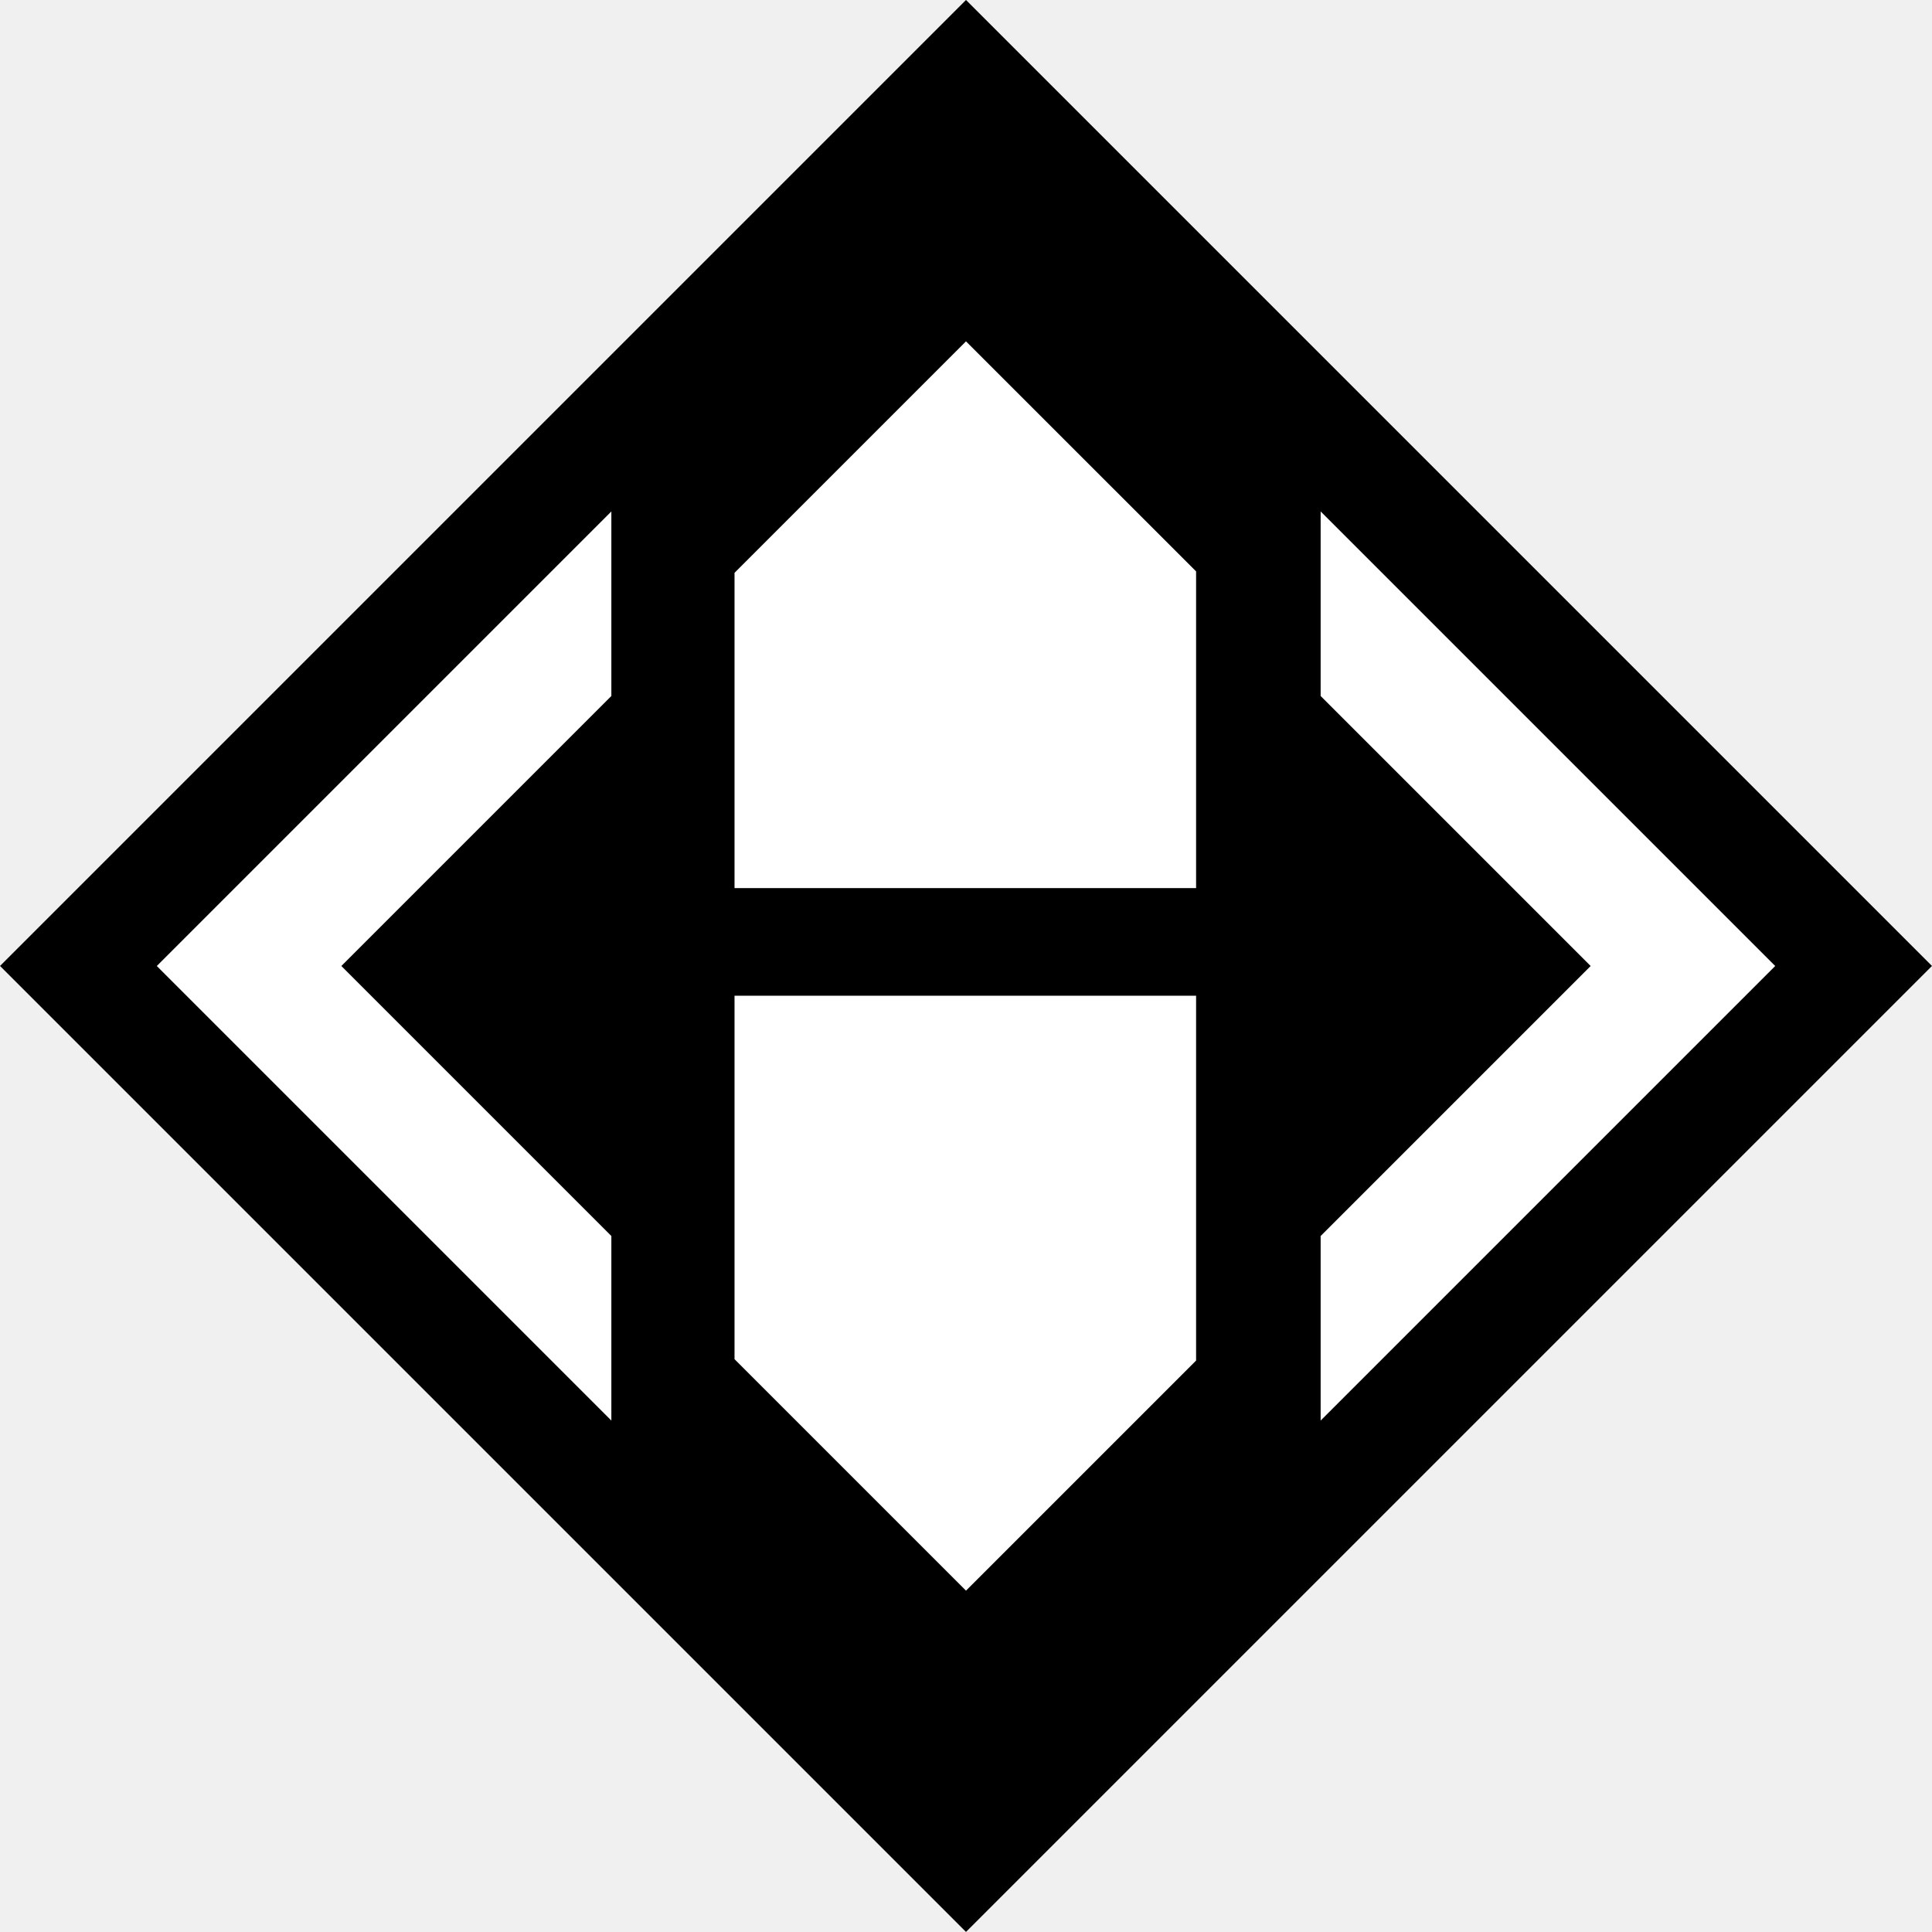
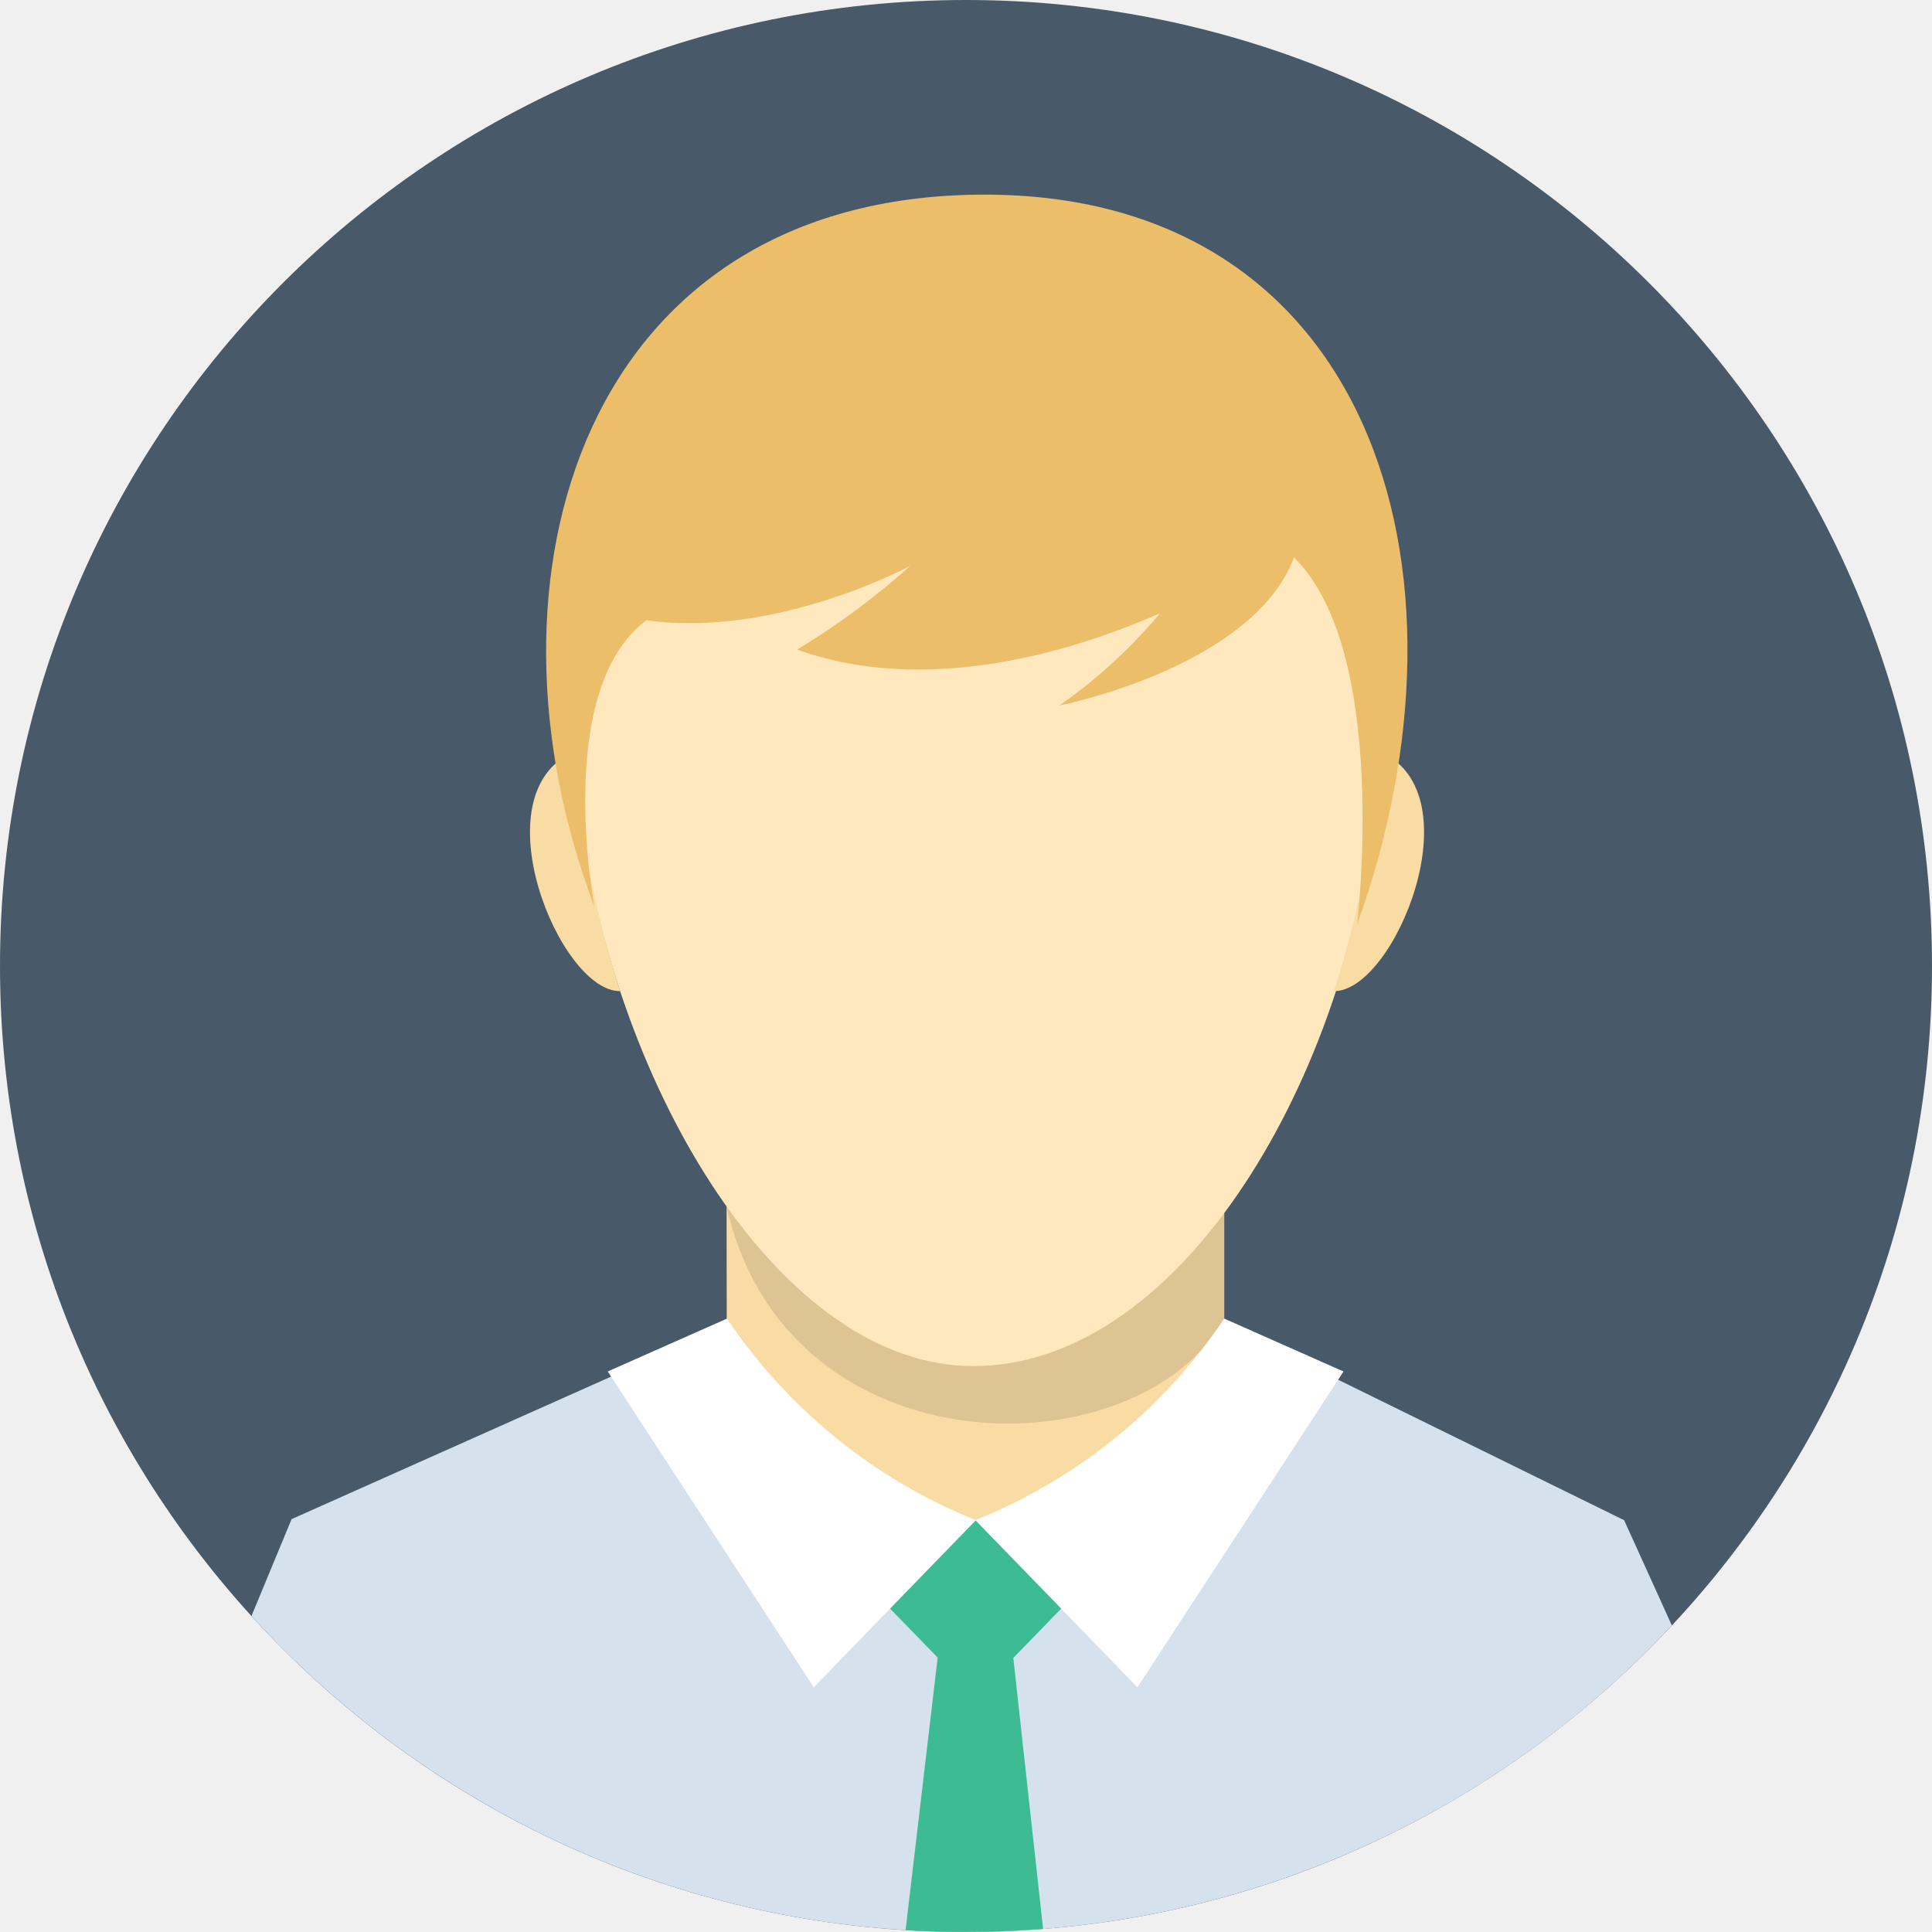
- <svg xmlns="http://www.w3.org/2000/svg" version="1.1" id="Layer_1" x="0px" y="0px" width="32px" height="32px" viewBox="0 0 32 32" enable-background="new 0 0 32 32" xml:space="preserve">
-   <g>
-     <rect x="4.686" y="4.686" transform="matrix(0.7071 0.7071 -0.7071 0.7071 16 -6.6274)" fill="#000000" width="22.627" height="22.627" />
-     <polygon fill="#FFFFFF" points="29.403,16 21.874,23.529 21.874,20.472 26.346,16 21.874,11.528 21.874,8.471  " />
-     <polygon fill="#FFFFFF" points="19.811,9.464 19.811,14.71 12.166,14.71 12.166,9.488 16,5.654  " />
-     <polygon fill="#FFFFFF" points="19.811,16.492 19.811,22.535 16,26.346 12.166,22.512 12.166,16.492  " />
-     <polygon fill="#FFFFFF" points="10.126,11.528 5.654,16 10.126,20.472 10.126,23.529 2.597,16 10.126,8.471  " />
+ <svg xmlns="http://www.w3.org/2000/svg" width="800px" height="800px" viewBox="0 0 61.8 61.8">
+   <g data-name="Layer 2" id="Layer_2">
+     <g data-name="—ÎÓÈ 1" id="_ÎÓÈ_1">
+       <circle cx="30.9" cy="30.9" fill="#485a69" r="30.9" />
+       <path d="M23.242 38.592l15.92.209v12.918l-15.907-.121-.013-13.006z" fill="#f9dca4" fill-rule="evenodd" />
+       <path d="M53.478 51.993A30.814 30.814 0 0 1 30.9 61.8a31.225 31.225 0 0 1-3.837-.237A30.699 30.699 0 0 1 15.9 57.919a31.033 31.033 0 0 1-7.857-6.225l1.284-3.1 13.925-6.212c0 4.535 1.84 6.152 7.97 6.244 7.57.113 7.94-1.606 7.94-6.28l12.79 6.281z" fill="#d5e1ed" fill-rule="evenodd" />
+       <path d="M39.165 38.778v3.404c-2.75 4.914-14 4.998-15.923-3.59z" fill-rule="evenodd" opacity="0.11" />
+       <path d="M31.129 8.432c21.281 0 12.987 35.266 0 35.266-12.267 0-21.281-35.266 0-35.266z" fill="#ffe8be" fill-rule="evenodd" />
+       <path d="M18.365 24.045c-3.07 1.34-.46 7.687 1.472 7.658a31.973 31.973 0 0 1-1.472-7.658z" fill="#f9dca4" fill-rule="evenodd" />
+       <path d="M44.14 24.045c3.07 1.339.46 7.687-1.471 7.658a31.992 31.992 0 0 0 1.471-7.658z" fill="#f9dca4" fill-rule="evenodd" />
+       <path d="M43.409 29.584s1.066-8.716-2.015-11.752c-1.34 3.528-7.502 4.733-7.502 4.733a16.62 16.62 0 0 0 3.215-2.947c-1.652.715-6.876 2.858-11.61 1.161a23.715 23.715 0 0 0 3.617-2.679s-4.287 2.322-8.44 1.742c-2.991 2.232-1.66 9.162-1.66 9.162C15 18.417 18.697 6.296 31.39 6.226c12.358-.069 16.17 11.847 12.018 23.358z" fill="#ecbe6a" fill-rule="evenodd" />
+       <path d="M23.255 42.179a17.39 17.39 0 0 0 7.958 6.446l-5.182 5.349L19.44 43.87z" fill="#ffffff" fill-rule="evenodd" />
+       <path d="M39.16 42.179a17.391 17.391 0 0 1-7.958 6.446l5.181 5.349 6.592-10.103z" fill="#ffffff" fill-rule="evenodd" />
+       <path d="M33.366 61.7q-1.239.097-2.504.098-.954 0-1.895-.056l1.031-8.757h2.41z" fill="#3dbc93" fill-rule="evenodd" />
+       <path d="M28.472 51.456l2.737-2.817 2.736 2.817-2.736 2.817-2.737-2.817z" fill="#3dbc93" fill-rule="evenodd" />
+     </g>
  </g>
</svg>
